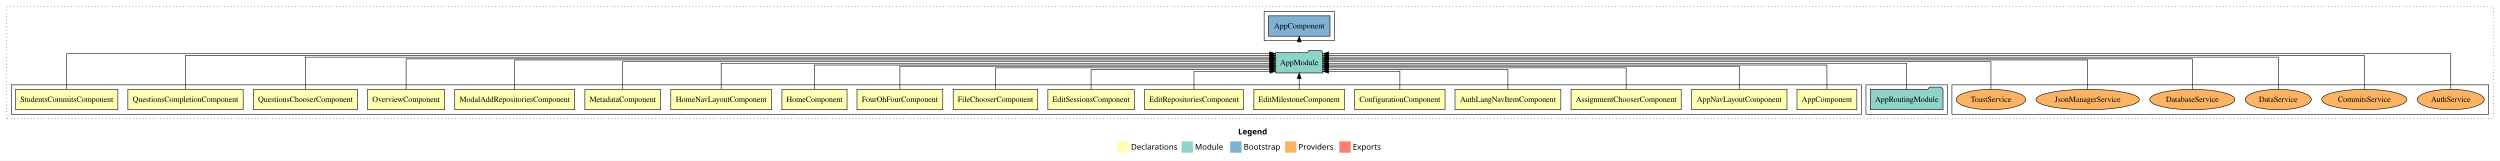
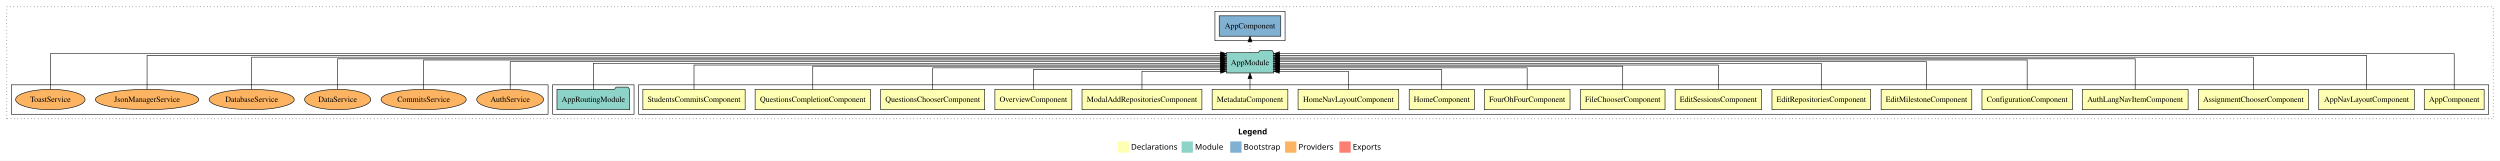
<svg xmlns="http://www.w3.org/2000/svg" width="4420pt" height="284pt" viewBox="0.00 0.00 4420.00 284.00">
  <g id="graph0" class="graph" transform="scale(1 1) rotate(0) translate(4 280)">
    <polygon fill="white" stroke="transparent" points="-4,4 -4,-280 4416,-280 4416,4 -4,4" />
    <text text-anchor="start" x="2185.01" y="-42.4" font-family="sans-serif" font-weight="bold" font-size="14.00">Legend</text>
    <polygon fill="#ffffb3" stroke="transparent" points="1972,-10 1972,-30 1992,-30 1992,-10 1972,-10" />
    <text text-anchor="start" x="1995.63" y="-15.4" font-family="sans-serif" font-size="14.00">  Declarations</text>
    <polygon fill="#8dd3c7" stroke="transparent" points="2085,-10 2085,-30 2105,-30 2105,-10 2085,-10" />
    <text text-anchor="start" x="2108.73" y="-15.4" font-family="sans-serif" font-size="14.00">  Module</text>
    <polygon fill="#80b1d3" stroke="transparent" points="2171,-10 2171,-30 2191,-30 2191,-10 2171,-10" />
    <text text-anchor="start" x="2194.78" y="-15.4" font-family="sans-serif" font-size="14.00">  Bootstrap</text>
    <polygon fill="#fdb462" stroke="transparent" points="2268,-10 2268,-30 2288,-30 2288,-10 2268,-10" />
    <text text-anchor="start" x="2291.67" y="-15.4" font-family="sans-serif" font-size="14.00">  Providers</text>
    <polygon fill="#fb8072" stroke="transparent" points="2364,-10 2364,-30 2384,-30 2384,-10 2364,-10" />
    <text text-anchor="start" x="2387.73" y="-15.4" font-family="sans-serif" font-size="14.00">  Exports</text>
    <g id="clust1" class="cluster">
      <polygon fill="none" stroke="black" stroke-dasharray="1,5" points="8,-70 8,-268 4404,-268 4404,-70 8,-70" />
    </g>
+     <g id="clust2" class="cluster">
+       <polygon fill="none" stroke="black" points="1125,-78 1125,-130 4396,-130 4396,-78 1125,-78" />
+     </g>
+     <g id="clust21" class="cluster">
+       <polygon fill="none" stroke="black" points="973,-78 973,-130 1117,-130 1117,-78 973,-78" />
+     </g>
    <g id="clust23" class="cluster">
-       <polygon fill="none" stroke="black" points="2231,-208 2231,-260 2355,-260 2355,-208 2231,-208" />
+       <polygon fill="none" stroke="black" points="2144,-208 2144,-260 2268,-260 2268,-208 2144,-208" />
    </g>
    <g id="clust24" class="cluster">
-       <polygon fill="none" stroke="black" points="3447,-78 3447,-130 4396,-130 4396,-78 3447,-78" />
-     </g>
-     <g id="clust21" class="cluster">
-       <polygon fill="none" stroke="black" points="3295,-78 3295,-130 3439,-130 3439,-78 3295,-78" />
-     </g>
-     <g id="clust2" class="cluster">
-       <polygon fill="none" stroke="black" points="16,-78 16,-130 3287,-130 3287,-78 16,-78" />
+       <polygon fill="none" stroke="black" points="16,-78 16,-130 965,-130 965,-78 16,-78" />
    </g>
    <g id="node1" class="node">
-       <polygon fill="#ffffb3" stroke="black" points="3278.94,-122 3173.06,-122 3173.06,-86 3278.94,-86 3278.94,-122" />
-       <text text-anchor="middle" x="3226" y="-99.8" font-family="Times,serif" font-size="14.00">AppComponent</text>
+       <polygon fill="#ffffb3" stroke="black" points="4387.94,-122 4282.06,-122 4282.06,-86 4387.94,-86 4387.94,-122" />
+       <text text-anchor="middle" x="4335" y="-99.8" font-family="Times,serif" font-size="14.00">AppComponent</text>
    </g>
    <g id="node19" class="node">
-       <polygon fill="#8dd3c7" stroke="black" points="2334.66,-187 2331.66,-191 2310.66,-191 2307.66,-187 2251.34,-187 2251.34,-151 2334.66,-151 2334.66,-187" />
-       <text text-anchor="middle" x="2293" y="-164.8" font-family="Times,serif" font-size="14.00">AppModule</text>
+       <polygon fill="#8dd3c7" stroke="black" points="2247.66,-187 2244.66,-191 2223.66,-191 2220.66,-187 2164.34,-187 2164.34,-151 2247.66,-151 2247.66,-187" />
+       <text text-anchor="middle" x="2206" y="-164.8" font-family="Times,serif" font-size="14.00">AppModule</text>
    </g>
    <g id="edge1" class="edge">
-       <path fill="none" stroke="black" d="M3226,-122.3C3226,-140.27 3226,-165 3226,-165 3226,-165 2344.9,-165 2344.9,-165" />
-       <polygon fill="black" stroke="black" points="2344.9,-161.5 2334.9,-165 2344.9,-168.5 2344.9,-161.5" />
+       <path fill="none" stroke="black" d="M4335,-122.38C4335,-146.28 4335,-185 4335,-185 4335,-185 2258.05,-185 2258.05,-185" />
+       <polygon fill="black" stroke="black" points="2258.05,-181.5 2248.05,-185 2258.05,-188.5 2258.05,-181.5" />
    </g>
    <g id="node2" class="node">
-       <polygon fill="#ffffb3" stroke="black" points="3155.42,-122 2986.58,-122 2986.58,-86 3155.42,-86 3155.42,-122" />
-       <text text-anchor="middle" x="3071" y="-99.8" font-family="Times,serif" font-size="14.00">AppNavLayoutComponent</text>
+       <polygon fill="#ffffb3" stroke="black" points="4264.42,-122 4095.58,-122 4095.58,-86 4264.42,-86 4264.42,-122" />
+       <text text-anchor="middle" x="4180" y="-99.8" font-family="Times,serif" font-size="14.00">AppNavLayoutComponent</text>
    </g>
    <g id="edge2" class="edge">
-       <path fill="none" stroke="black" d="M3071,-122.02C3071,-139.37 3071,-163 3071,-163 3071,-163 2344.83,-163 2344.83,-163" />
-       <polygon fill="black" stroke="black" points="2344.83,-159.5 2334.83,-163 2344.83,-166.5 2344.83,-159.5" />
+       <path fill="none" stroke="black" d="M4180,-122.09C4180,-145.13 4180,-182 4180,-182 4180,-182 2257.69,-182 2257.69,-182" />
+       <polygon fill="black" stroke="black" points="2257.69,-178.5 2247.69,-182 2257.69,-185.5 2257.69,-178.5" />
    </g>
    <g id="node3" class="node">
-       <polygon fill="#ffffb3" stroke="black" points="2968.37,-122 2773.63,-122 2773.63,-86 2968.37,-86 2968.37,-122" />
-       <text text-anchor="middle" x="2871" y="-99.8" font-family="Times,serif" font-size="14.00">AssignmentChooserComponent</text>
+       <polygon fill="#ffffb3" stroke="black" points="4077.37,-122 3882.63,-122 3882.63,-86 4077.37,-86 4077.37,-122" />
+       <text text-anchor="middle" x="3980" y="-99.8" font-family="Times,serif" font-size="14.00">AssignmentChooserComponent</text>
    </g>
    <g id="edge3" class="edge">
-       <path fill="none" stroke="black" d="M2871,-122.03C2871,-138.4 2871,-160 2871,-160 2871,-160 2345.03,-160 2345.03,-160" />
-       <polygon fill="black" stroke="black" points="2345.03,-156.5 2335.03,-160 2345.03,-163.5 2345.03,-156.5" />
+       <path fill="none" stroke="black" d="M3980,-122.16C3980,-144.35 3980,-179 3980,-179 3980,-179 2257.67,-179 2257.67,-179" />
+       <polygon fill="black" stroke="black" points="2257.67,-175.5 2247.67,-179 2257.67,-182.5 2257.67,-175.5" />
    </g>
    <g id="node4" class="node">
-       <polygon fill="#ffffb3" stroke="black" points="2755.57,-122 2568.43,-122 2568.43,-86 2755.57,-86 2755.57,-122" />
-       <text text-anchor="middle" x="2662" y="-99.8" font-family="Times,serif" font-size="14.00">AuthLangNavItemComponent</text>
+       <polygon fill="#ffffb3" stroke="black" points="3864.57,-122 3677.43,-122 3677.43,-86 3864.57,-86 3864.57,-122" />
+       <text text-anchor="middle" x="3771" y="-99.8" font-family="Times,serif" font-size="14.00">AuthLangNavItemComponent</text>
    </g>
    <g id="edge4" class="edge">
-       <path fill="none" stroke="black" d="M2662,-122.24C2662,-137.57 2662,-157 2662,-157 2662,-157 2344.97,-157 2344.97,-157" />
-       <polygon fill="black" stroke="black" points="2344.97,-153.5 2334.97,-157 2344.97,-160.5 2344.97,-153.5" />
+       <path fill="none" stroke="black" d="M3771,-122.17C3771,-143.5 3771,-176 3771,-176 3771,-176 2257.86,-176 2257.86,-176" />
+       <polygon fill="black" stroke="black" points="2257.86,-172.5 2247.86,-176 2257.86,-179.5 2257.86,-172.5" />
    </g>
    <g id="node5" class="node">
-       <polygon fill="#ffffb3" stroke="black" points="2550.88,-122 2391.12,-122 2391.12,-86 2550.88,-86 2550.88,-122" />
-       <text text-anchor="middle" x="2471" y="-99.8" font-family="Times,serif" font-size="14.00">ConfigurationComponent</text>
+       <polygon fill="#ffffb3" stroke="black" points="3659.88,-122 3500.12,-122 3500.12,-86 3659.88,-86 3659.88,-122" />
+       <text text-anchor="middle" x="3580" y="-99.8" font-family="Times,serif" font-size="14.00">ConfigurationComponent</text>
    </g>
    <g id="edge5" class="edge">
-       <path fill="none" stroke="black" d="M2471,-122.05C2471,-136.37 2471,-154 2471,-154 2471,-154 2344.73,-154 2344.73,-154" />
-       <polygon fill="black" stroke="black" points="2344.73,-150.5 2334.73,-154 2344.73,-157.5 2344.73,-150.5" />
+       <path fill="none" stroke="black" d="M3580,-122.03C3580,-142.77 3580,-174 3580,-174 3580,-174 2257.87,-174 2257.87,-174" />
+       <polygon fill="black" stroke="black" points="2257.87,-170.5 2247.87,-174 2257.87,-177.5 2257.87,-170.5" />
    </g>
    <g id="node6" class="node">
-       <polygon fill="#ffffb3" stroke="black" points="2373.16,-122 2212.84,-122 2212.84,-86 2373.16,-86 2373.16,-122" />
-       <text text-anchor="middle" x="2293" y="-99.8" font-family="Times,serif" font-size="14.00">EditMilestoneComponent</text>
+       <polygon fill="#ffffb3" stroke="black" points="3482.16,-122 3321.84,-122 3321.84,-86 3482.16,-86 3482.16,-122" />
+       <text text-anchor="middle" x="3402" y="-99.8" font-family="Times,serif" font-size="14.00">EditMilestoneComponent</text>
    </g>
    <g id="edge6" class="edge">
-       <path fill="none" stroke="black" d="M2293,-122.11C2293,-122.11 2293,-140.99 2293,-140.99" />
-       <polygon fill="black" stroke="black" points="2289.5,-140.99 2293,-150.99 2296.5,-140.99 2289.5,-140.99" />
+       <path fill="none" stroke="black" d="M3402,-122.31C3402,-142.15 3402,-171 3402,-171 3402,-171 2257.86,-171 2257.86,-171" />
+       <polygon fill="black" stroke="black" points="2257.87,-167.5 2247.86,-171 2257.86,-174.5 2257.87,-167.5" />
    </g>
    <g id="node7" class="node">
-       <polygon fill="#ffffb3" stroke="black" points="2194.15,-122 2019.85,-122 2019.85,-86 2194.15,-86 2194.15,-122" />
-       <text text-anchor="middle" x="2107" y="-99.8" font-family="Times,serif" font-size="14.00">EditRepositoriesComponent</text>
+       <polygon fill="#ffffb3" stroke="black" points="3303.15,-122 3128.85,-122 3128.85,-86 3303.15,-86 3303.15,-122" />
+       <text text-anchor="middle" x="3216" y="-99.8" font-family="Times,serif" font-size="14.00">EditRepositoriesComponent</text>
    </g>
    <g id="edge7" class="edge">
-       <path fill="none" stroke="black" d="M2107,-122.05C2107,-136.37 2107,-154 2107,-154 2107,-154 2241.26,-154 2241.26,-154" />
-       <polygon fill="black" stroke="black" points="2241.26,-157.5 2251.26,-154 2241.26,-150.5 2241.26,-157.5" />
+       <path fill="none" stroke="black" d="M3216,-122.17C3216,-141.09 3216,-168 3216,-168 3216,-168 2257.79,-168 2257.79,-168" />
+       <polygon fill="black" stroke="black" points="2257.79,-164.5 2247.79,-168 2257.79,-171.5 2257.79,-164.5" />
    </g>
    <g id="node8" class="node">
-       <polygon fill="#ffffb3" stroke="black" points="2001.39,-122 1848.61,-122 1848.61,-86 2001.39,-86 2001.39,-122" />
-       <text text-anchor="middle" x="1925" y="-99.8" font-family="Times,serif" font-size="14.00">EditSessionsComponent</text>
+       <polygon fill="#ffffb3" stroke="black" points="3110.39,-122 2957.61,-122 2957.61,-86 3110.39,-86 3110.39,-122" />
+       <text text-anchor="middle" x="3034" y="-99.8" font-family="Times,serif" font-size="14.00">EditSessionsComponent</text>
    </g>
    <g id="edge8" class="edge">
-       <path fill="none" stroke="black" d="M1925,-122.24C1925,-137.57 1925,-157 1925,-157 1925,-157 2241.14,-157 2241.14,-157" />
-       <polygon fill="black" stroke="black" points="2241.14,-160.5 2251.14,-157 2241.14,-153.5 2241.14,-160.5" />
+       <path fill="none" stroke="black" d="M3034,-122.3C3034,-140.27 3034,-165 3034,-165 3034,-165 2257.91,-165 2257.91,-165" />
+       <polygon fill="black" stroke="black" points="2257.91,-161.5 2247.91,-165 2257.91,-168.5 2257.91,-161.5" />
    </g>
    <g id="node9" class="node">
-       <polygon fill="#ffffb3" stroke="black" points="1830.77,-122 1681.23,-122 1681.23,-86 1830.77,-86 1830.77,-122" />
-       <text text-anchor="middle" x="1756" y="-99.8" font-family="Times,serif" font-size="14.00">FileChooserComponent</text>
+       <polygon fill="#ffffb3" stroke="black" points="2939.77,-122 2790.23,-122 2790.23,-86 2939.77,-86 2939.77,-122" />
+       <text text-anchor="middle" x="2865" y="-99.8" font-family="Times,serif" font-size="14.00">FileChooserComponent</text>
    </g>
    <g id="edge9" class="edge">
-       <path fill="none" stroke="black" d="M1756,-122.03C1756,-138.4 1756,-160 1756,-160 1756,-160 2241.31,-160 2241.31,-160" />
-       <polygon fill="black" stroke="black" points="2241.31,-163.5 2251.31,-160 2241.31,-156.5 2241.31,-163.5" />
+       <path fill="none" stroke="black" d="M2865,-122.02C2865,-139.37 2865,-163 2865,-163 2865,-163 2257.72,-163 2257.72,-163" />
+       <polygon fill="black" stroke="black" points="2257.72,-159.5 2247.72,-163 2257.72,-166.5 2257.72,-159.5" />
    </g>
    <g id="node10" class="node">
-       <polygon fill="#ffffb3" stroke="black" points="1662.83,-122 1511.17,-122 1511.17,-86 1662.83,-86 1662.83,-122" />
-       <text text-anchor="middle" x="1587" y="-99.8" font-family="Times,serif" font-size="14.00">FourOhFourComponent</text>
+       <polygon fill="#ffffb3" stroke="black" points="2771.83,-122 2620.17,-122 2620.17,-86 2771.83,-86 2771.83,-122" />
+       <text text-anchor="middle" x="2696" y="-99.8" font-family="Times,serif" font-size="14.00">FourOhFourComponent</text>
    </g>
    <g id="edge10" class="edge">
-       <path fill="none" stroke="black" d="M1587,-122.02C1587,-139.37 1587,-163 1587,-163 1587,-163 2241.21,-163 2241.21,-163" />
-       <polygon fill="black" stroke="black" points="2241.21,-166.5 2251.21,-163 2241.21,-159.5 2241.21,-166.5" />
+       <path fill="none" stroke="black" d="M2696,-122.03C2696,-138.4 2696,-160 2696,-160 2696,-160 2257.78,-160 2257.78,-160" />
+       <polygon fill="black" stroke="black" points="2257.78,-156.5 2247.78,-160 2257.78,-163.5 2257.78,-156.5" />
    </g>
    <g id="node11" class="node">
-       <polygon fill="#ffffb3" stroke="black" points="1493.55,-122 1378.45,-122 1378.45,-86 1493.55,-86 1493.55,-122" />
-       <text text-anchor="middle" x="1436" y="-99.8" font-family="Times,serif" font-size="14.00">HomeComponent</text>
+       <polygon fill="#ffffb3" stroke="black" points="2602.55,-122 2487.45,-122 2487.45,-86 2602.55,-86 2602.55,-122" />
+       <text text-anchor="middle" x="2545" y="-99.8" font-family="Times,serif" font-size="14.00">HomeComponent</text>
    </g>
    <g id="edge11" class="edge">
-       <path fill="none" stroke="black" d="M1436,-122.3C1436,-140.27 1436,-165 1436,-165 1436,-165 2241.08,-165 2241.08,-165" />
-       <polygon fill="black" stroke="black" points="2241.09,-168.5 2251.08,-165 2241.08,-161.5 2241.09,-168.5" />
+       <path fill="none" stroke="black" d="M2545,-122.24C2545,-137.57 2545,-157 2545,-157 2545,-157 2257.91,-157 2257.91,-157" />
+       <polygon fill="black" stroke="black" points="2257.91,-153.5 2247.91,-157 2257.91,-160.5 2257.91,-153.5" />
    </g>
    <g id="node12" class="node">
-       <polygon fill="#ffffb3" stroke="black" points="1360.02,-122 1181.98,-122 1181.98,-86 1360.02,-86 1360.02,-122" />
-       <text text-anchor="middle" x="1271" y="-99.8" font-family="Times,serif" font-size="14.00">HomeNavLayoutComponent</text>
+       <polygon fill="#ffffb3" stroke="black" points="2469.02,-122 2290.98,-122 2290.98,-86 2469.02,-86 2469.02,-122" />
+       <text text-anchor="middle" x="2380" y="-99.8" font-family="Times,serif" font-size="14.00">HomeNavLayoutComponent</text>
    </g>
    <g id="edge12" class="edge">
-       <path fill="none" stroke="black" d="M1271,-122.17C1271,-141.09 1271,-168 1271,-168 1271,-168 2241.03,-168 2241.03,-168" />
-       <polygon fill="black" stroke="black" points="2241.03,-171.5 2251.03,-168 2241.03,-164.5 2241.03,-171.5" />
+       <path fill="none" stroke="black" d="M2380,-122.05C2380,-136.37 2380,-154 2380,-154 2380,-154 2257.68,-154 2257.68,-154" />
+       <polygon fill="black" stroke="black" points="2257.68,-150.5 2247.68,-154 2257.68,-157.5 2257.68,-150.5" />
    </g>
    <g id="node13" class="node">
-       <polygon fill="#ffffb3" stroke="black" points="1163.92,-122 1030.08,-122 1030.08,-86 1163.92,-86 1163.92,-122" />
-       <text text-anchor="middle" x="1097" y="-99.8" font-family="Times,serif" font-size="14.00">MetadataComponent</text>
+       <polygon fill="#ffffb3" stroke="black" points="2272.92,-122 2139.08,-122 2139.08,-86 2272.92,-86 2272.92,-122" />
+       <text text-anchor="middle" x="2206" y="-99.8" font-family="Times,serif" font-size="14.00">MetadataComponent</text>
    </g>
    <g id="edge13" class="edge">
-       <path fill="none" stroke="black" d="M1097,-122.31C1097,-142.15 1097,-171 1097,-171 1097,-171 2241.14,-171 2241.14,-171" />
-       <polygon fill="black" stroke="black" points="2241.14,-174.5 2251.14,-171 2241.13,-167.5 2241.14,-174.5" />
+       <path fill="none" stroke="black" d="M2206,-122.11C2206,-122.11 2206,-140.99 2206,-140.99" />
+       <polygon fill="black" stroke="black" points="2202.5,-140.99 2206,-150.99 2209.5,-140.99 2202.5,-140.99" />
    </g>
    <g id="node14" class="node">
-       <polygon fill="#ffffb3" stroke="black" points="1011.98,-122 800.02,-122 800.02,-86 1011.98,-86 1011.98,-122" />
-       <text text-anchor="middle" x="906" y="-99.8" font-family="Times,serif" font-size="14.00">ModalAddRepositoriesComponent</text>
+       <polygon fill="#ffffb3" stroke="black" points="2120.98,-122 1909.02,-122 1909.02,-86 2120.98,-86 2120.98,-122" />
+       <text text-anchor="middle" x="2015" y="-99.8" font-family="Times,serif" font-size="14.00">ModalAddRepositoriesComponent</text>
    </g>
    <g id="edge14" class="edge">
-       <path fill="none" stroke="black" d="M906,-122.03C906,-142.77 906,-174 906,-174 906,-174 2241.11,-174 2241.11,-174" />
-       <polygon fill="black" stroke="black" points="2241.11,-177.5 2251.11,-174 2241.11,-170.5 2241.11,-177.5" />
+       <path fill="none" stroke="black" d="M2015,-122.05C2015,-136.37 2015,-154 2015,-154 2015,-154 2154.08,-154 2154.08,-154" />
+       <polygon fill="black" stroke="black" points="2154.08,-157.5 2164.08,-154 2154.08,-150.5 2154.08,-157.5" />
    </g>
    <g id="node15" class="node">
-       <polygon fill="#ffffb3" stroke="black" points="782.03,-122 645.97,-122 645.97,-86 782.03,-86 782.03,-122" />
-       <text text-anchor="middle" x="714" y="-99.8" font-family="Times,serif" font-size="14.00">OverviewComponent</text>
+       <polygon fill="#ffffb3" stroke="black" points="1891.03,-122 1754.97,-122 1754.97,-86 1891.03,-86 1891.03,-122" />
+       <text text-anchor="middle" x="1823" y="-99.8" font-family="Times,serif" font-size="14.00">OverviewComponent</text>
    </g>
    <g id="edge15" class="edge">
-       <path fill="none" stroke="black" d="M714,-122.17C714,-143.5 714,-176 714,-176 714,-176 2241.17,-176 2241.17,-176" />
-       <polygon fill="black" stroke="black" points="2241.17,-179.5 2251.17,-176 2241.17,-172.5 2241.17,-179.5" />
+       <path fill="none" stroke="black" d="M1823,-122.24C1823,-137.57 1823,-157 1823,-157 1823,-157 2154.28,-157 2154.28,-157" />
+       <polygon fill="black" stroke="black" points="2154.28,-160.5 2164.28,-157 2154.28,-153.5 2154.28,-160.5" />
    </g>
    <g id="node16" class="node">
-       <polygon fill="#ffffb3" stroke="black" points="627.98,-122 444.02,-122 444.02,-86 627.98,-86 627.98,-122" />
-       <text text-anchor="middle" x="536" y="-99.8" font-family="Times,serif" font-size="14.00">QuestionsChooserComponent</text>
+       <polygon fill="#ffffb3" stroke="black" points="1736.98,-122 1553.02,-122 1553.02,-86 1736.98,-86 1736.98,-122" />
+       <text text-anchor="middle" x="1645" y="-99.8" font-family="Times,serif" font-size="14.00">QuestionsChooserComponent</text>
    </g>
    <g id="edge16" class="edge">
-       <path fill="none" stroke="black" d="M536,-122.16C536,-144.35 536,-179 536,-179 536,-179 2241.3,-179 2241.3,-179" />
-       <polygon fill="black" stroke="black" points="2241.3,-182.5 2251.3,-179 2241.3,-175.5 2241.3,-182.5" />
+       <path fill="none" stroke="black" d="M1645,-122.03C1645,-138.4 1645,-160 1645,-160 1645,-160 2154.29,-160 2154.29,-160" />
+       <polygon fill="black" stroke="black" points="2154.29,-163.5 2164.29,-160 2154.29,-156.5 2154.29,-163.5" />
    </g>
    <g id="node17" class="node">
-       <polygon fill="#ffffb3" stroke="black" points="425.94,-122 222.06,-122 222.06,-86 425.94,-86 425.94,-122" />
-       <text text-anchor="middle" x="324" y="-99.8" font-family="Times,serif" font-size="14.00">QuestionsCompletionComponent</text>
+       <polygon fill="#ffffb3" stroke="black" points="1534.94,-122 1331.06,-122 1331.06,-86 1534.94,-86 1534.94,-122" />
+       <text text-anchor="middle" x="1433" y="-99.8" font-family="Times,serif" font-size="14.00">QuestionsCompletionComponent</text>
    </g>
    <g id="edge17" class="edge">
-       <path fill="none" stroke="black" d="M324,-122.09C324,-145.13 324,-182 324,-182 324,-182 2240.96,-182 2240.96,-182" />
-       <polygon fill="black" stroke="black" points="2240.96,-185.5 2250.96,-182 2240.96,-178.5 2240.96,-185.5" />
+       <path fill="none" stroke="black" d="M1433,-122.02C1433,-139.37 1433,-163 1433,-163 1433,-163 2154.17,-163 2154.17,-163" />
+       <polygon fill="black" stroke="black" points="2154.17,-166.5 2164.17,-163 2154.17,-159.5 2154.17,-166.5" />
    </g>
    <g id="node18" class="node">
-       <polygon fill="#ffffb3" stroke="black" points="204.4,-122 23.6,-122 23.6,-86 204.4,-86 204.4,-122" />
-       <text text-anchor="middle" x="114" y="-99.8" font-family="Times,serif" font-size="14.00">StudentsCommitsComponent</text>
+       <polygon fill="#ffffb3" stroke="black" points="1313.4,-122 1132.6,-122 1132.6,-86 1313.4,-86 1313.4,-122" />
+       <text text-anchor="middle" x="1223" y="-99.8" font-family="Times,serif" font-size="14.00">StudentsCommitsComponent</text>
    </g>
    <g id="edge18" class="edge">
-       <path fill="none" stroke="black" d="M114,-122.38C114,-146.28 114,-185 114,-185 114,-185 2240.94,-185 2240.94,-185" />
-       <polygon fill="black" stroke="black" points="2240.94,-188.5 2250.94,-185 2240.94,-181.5 2240.94,-188.5" />
+       <path fill="none" stroke="black" d="M1223,-122.3C1223,-140.27 1223,-165 1223,-165 1223,-165 2154.08,-165 2154.08,-165" />
+       <polygon fill="black" stroke="black" points="2154.08,-168.5 2164.08,-165 2154.08,-161.5 2154.08,-168.5" />
    </g>
    <g id="node21" class="node">
-       <polygon fill="#80b1d3" stroke="black" points="2347.44,-252 2238.56,-252 2238.56,-216 2347.44,-216 2347.44,-252" />
-       <text text-anchor="middle" x="2293" y="-229.8" font-family="Times,serif" font-size="14.00">AppComponent </text>
+       <polygon fill="#80b1d3" stroke="black" points="2260.44,-252 2151.56,-252 2151.56,-216 2260.44,-216 2260.44,-252" />
+       <text text-anchor="middle" x="2206" y="-229.8" font-family="Times,serif" font-size="14.00">AppComponent </text>
    </g>
    <g id="edge20" class="edge">
-       <path fill="none" stroke="black" stroke-dasharray="1,5" d="M2293,-187.11C2293,-187.11 2293,-205.99 2293,-205.99" />
-       <polygon fill="black" stroke="black" points="2289.5,-205.99 2293,-215.99 2296.5,-205.99 2289.5,-205.99" />
+       <path fill="none" stroke="black" stroke-dasharray="1,5" d="M2206,-187.11C2206,-187.11 2206,-205.99 2206,-205.99" />
+       <polygon fill="black" stroke="black" points="2202.5,-205.99 2206,-215.99 2209.5,-205.99 2202.5,-205.99" />
    </g>
    <g id="node20" class="node">
-       <polygon fill="#8dd3c7" stroke="black" points="3431.27,-122 3428.27,-126 3407.27,-126 3404.27,-122 3302.73,-122 3302.73,-86 3431.27,-86 3431.27,-122" />
-       <text text-anchor="middle" x="3367" y="-99.8" font-family="Times,serif" font-size="14.00">AppRoutingModule</text>
+       <polygon fill="#8dd3c7" stroke="black" points="1109.27,-122 1106.27,-126 1085.27,-126 1082.27,-122 980.73,-122 980.73,-86 1109.27,-86 1109.27,-122" />
+       <text text-anchor="middle" x="1045" y="-99.8" font-family="Times,serif" font-size="14.00">AppRoutingModule</text>
    </g>
    <g id="edge19" class="edge">
-       <path fill="none" stroke="black" d="M3367,-122.17C3367,-141.09 3367,-168 3367,-168 3367,-168 2344.77,-168 2344.77,-168" />
-       <polygon fill="black" stroke="black" points="2344.77,-164.5 2334.77,-168 2344.77,-171.5 2344.77,-164.5" />
+       <path fill="none" stroke="black" d="M1045,-122.17C1045,-141.09 1045,-168 1045,-168 1045,-168 2154.34,-168 2154.34,-168" />
+       <polygon fill="black" stroke="black" points="2154.34,-171.5 2164.34,-168 2154.34,-164.5 2154.34,-171.5" />
    </g>
    <g id="node22" class="node">
-       <ellipse fill="#fdb462" stroke="black" cx="4329" cy="-104" rx="59.11" ry="18" />
-       <text text-anchor="middle" x="4329" y="-99.8" font-family="Times,serif" font-size="14.00">AuthService</text>
+       <ellipse fill="#fdb462" stroke="black" cx="898" cy="-104" rx="59.11" ry="18" />
+       <text text-anchor="middle" x="898" y="-99.8" font-family="Times,serif" font-size="14.00">AuthService</text>
    </g>
    <g id="edge21" class="edge">
-       <path fill="none" stroke="black" d="M4329,-122.38C4329,-146.28 4329,-185 4329,-185 4329,-185 2345.06,-185 2345.06,-185" />
-       <polygon fill="black" stroke="black" points="2345.06,-181.5 2335.06,-185 2345.06,-188.5 2345.06,-181.5" />
+       <path fill="none" stroke="black" d="M898,-122.31C898,-142.15 898,-171 898,-171 898,-171 2154.33,-171 2154.33,-171" />
+       <polygon fill="black" stroke="black" points="2154.33,-174.5 2164.33,-171 2154.33,-167.5 2154.33,-174.5" />
    </g>
    <g id="node23" class="node">
-       <ellipse fill="#fdb462" stroke="black" cx="4176" cy="-104" rx="75.32" ry="18" />
-       <text text-anchor="middle" x="4176" y="-99.8" font-family="Times,serif" font-size="14.00">CommitsService</text>
+       <ellipse fill="#fdb462" stroke="black" cx="745" cy="-104" rx="75.32" ry="18" />
+       <text text-anchor="middle" x="745" y="-99.8" font-family="Times,serif" font-size="14.00">CommitsService</text>
    </g>
    <g id="edge22" class="edge">
-       <path fill="none" stroke="black" d="M4176,-122.09C4176,-145.13 4176,-182 4176,-182 4176,-182 2344.97,-182 2344.97,-182" />
-       <polygon fill="black" stroke="black" points="2344.97,-178.5 2334.97,-182 2344.97,-185.5 2344.97,-178.5" />
+       <path fill="none" stroke="black" d="M745,-122.03C745,-142.77 745,-174 745,-174 745,-174 2154.24,-174 2154.24,-174" />
+       <polygon fill="black" stroke="black" points="2154.24,-177.5 2164.24,-174 2154.24,-170.5 2154.24,-177.5" />
    </g>
    <g id="node24" class="node">
-       <ellipse fill="#fdb462" stroke="black" cx="4024" cy="-104" rx="58.44" ry="18" />
-       <text text-anchor="middle" x="4024" y="-99.8" font-family="Times,serif" font-size="14.00">DataService</text>
+       <ellipse fill="#fdb462" stroke="black" cx="593" cy="-104" rx="58.44" ry="18" />
+       <text text-anchor="middle" x="593" y="-99.8" font-family="Times,serif" font-size="14.00">DataService</text>
    </g>
    <g id="edge23" class="edge">
-       <path fill="none" stroke="black" d="M4024,-122.16C4024,-144.35 4024,-179 4024,-179 4024,-179 2344.93,-179 2344.93,-179" />
-       <polygon fill="black" stroke="black" points="2344.93,-175.5 2334.93,-179 2344.93,-182.5 2344.93,-175.5" />
+       <path fill="none" stroke="black" d="M593,-122.17C593,-143.5 593,-176 593,-176 593,-176 2154.1,-176 2154.1,-176" />
+       <polygon fill="black" stroke="black" points="2154.1,-179.5 2164.1,-176 2154.1,-172.5 2154.1,-179.5" />
    </g>
    <g id="node25" class="node">
-       <ellipse fill="#fdb462" stroke="black" cx="3872" cy="-104" rx="75.26" ry="18" />
-       <text text-anchor="middle" x="3872" y="-99.8" font-family="Times,serif" font-size="14.00">DatabaseService</text>
+       <ellipse fill="#fdb462" stroke="black" cx="441" cy="-104" rx="75.26" ry="18" />
+       <text text-anchor="middle" x="441" y="-99.8" font-family="Times,serif" font-size="14.00">DatabaseService</text>
    </g>
    <g id="edge24" class="edge">
-       <path fill="none" stroke="black" d="M3872,-122.17C3872,-143.5 3872,-176 3872,-176 3872,-176 2344.83,-176 2344.83,-176" />
-       <polygon fill="black" stroke="black" points="2344.83,-172.5 2334.83,-176 2344.83,-179.5 2344.83,-172.5" />
+       <path fill="none" stroke="black" d="M441,-122.16C441,-144.35 441,-179 441,-179 441,-179 2154.11,-179 2154.11,-179" />
+       <polygon fill="black" stroke="black" points="2154.11,-182.5 2164.11,-179 2154.11,-175.5 2154.11,-182.5" />
    </g>
    <g id="node26" class="node">
-       <ellipse fill="#fdb462" stroke="black" cx="3687" cy="-104" rx="91.45" ry="18" />
-       <text text-anchor="middle" x="3687" y="-99.8" font-family="Times,serif" font-size="14.00">JsonManagerService</text>
+       <ellipse fill="#fdb462" stroke="black" cx="256" cy="-104" rx="91.45" ry="18" />
+       <text text-anchor="middle" x="256" y="-99.8" font-family="Times,serif" font-size="14.00">JsonManagerService</text>
    </g>
    <g id="edge25" class="edge">
-       <path fill="none" stroke="black" d="M3687,-122.03C3687,-142.77 3687,-174 3687,-174 3687,-174 2344.72,-174 2344.72,-174" />
-       <polygon fill="black" stroke="black" points="2344.72,-170.5 2334.72,-174 2344.72,-177.5 2344.72,-170.5" />
+       <path fill="none" stroke="black" d="M256,-122.09C256,-145.13 256,-182 256,-182 256,-182 2153.91,-182 2153.91,-182" />
+       <polygon fill="black" stroke="black" points="2153.91,-185.5 2163.91,-182 2153.91,-178.5 2153.91,-185.5" />
    </g>
    <g id="node27" class="node">
-       <ellipse fill="#fdb462" stroke="black" cx="3516" cy="-104" rx="61.39" ry="18" />
-       <text text-anchor="middle" x="3516" y="-99.8" font-family="Times,serif" font-size="14.00">ToastService</text>
+       <ellipse fill="#fdb462" stroke="black" cx="85" cy="-104" rx="61.39" ry="18" />
+       <text text-anchor="middle" x="85" y="-99.8" font-family="Times,serif" font-size="14.00">ToastService</text>
    </g>
    <g id="edge26" class="edge">
-       <path fill="none" stroke="black" d="M3516,-122.31C3516,-142.15 3516,-171 3516,-171 3516,-171 2344.74,-171 2344.74,-171" />
-       <polygon fill="black" stroke="black" points="2344.74,-167.5 2334.74,-171 2344.74,-174.5 2344.74,-167.5" />
+       <path fill="none" stroke="black" d="M85,-122.38C85,-146.28 85,-185 85,-185 85,-185 2154.11,-185 2154.11,-185" />
+       <polygon fill="black" stroke="black" points="2154.11,-188.5 2164.11,-185 2154.11,-181.5 2154.11,-188.5" />
    </g>
  </g>
</svg>
